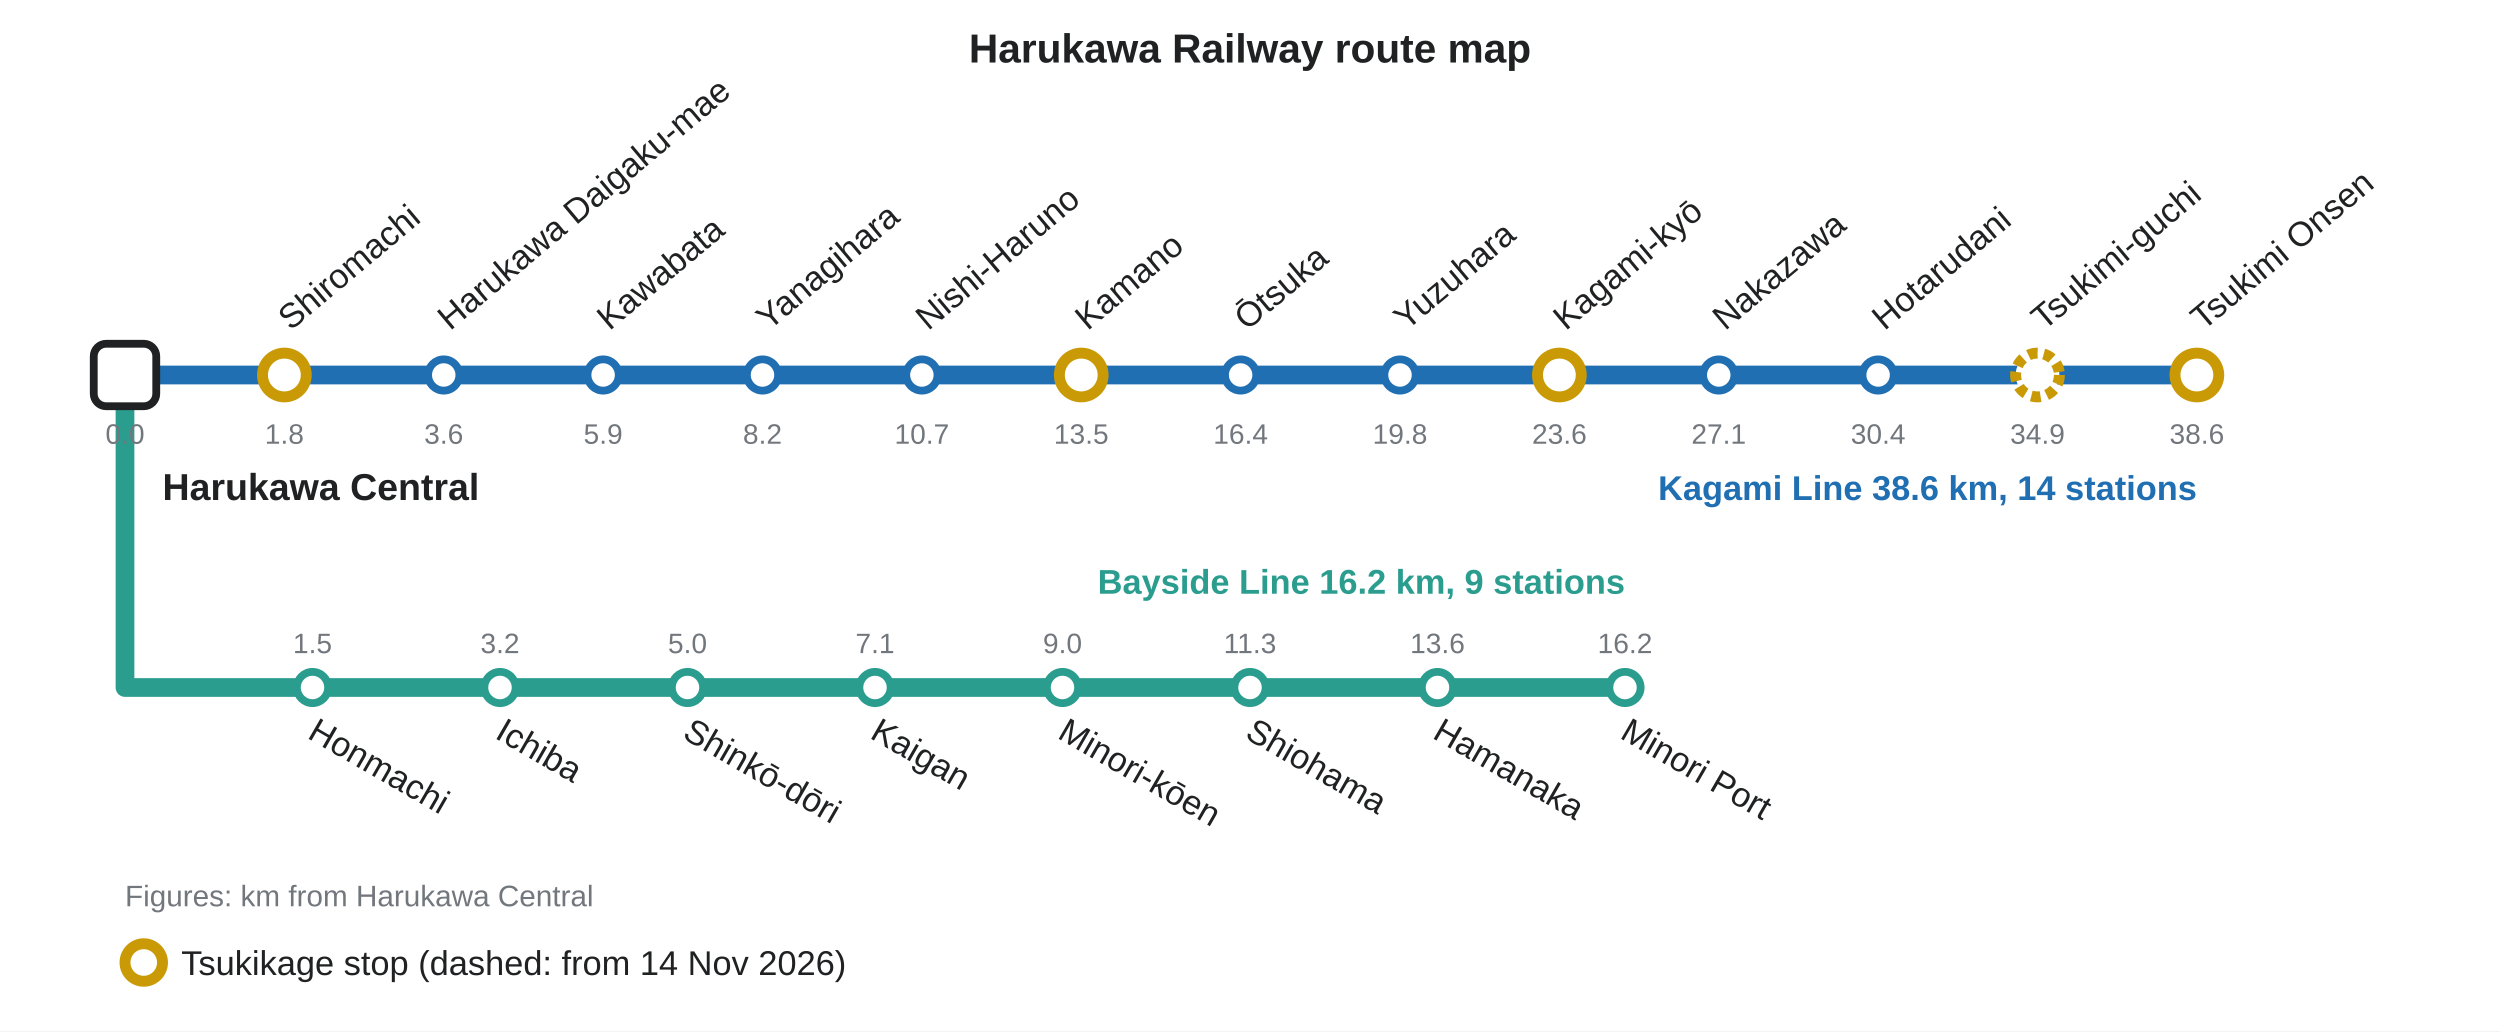
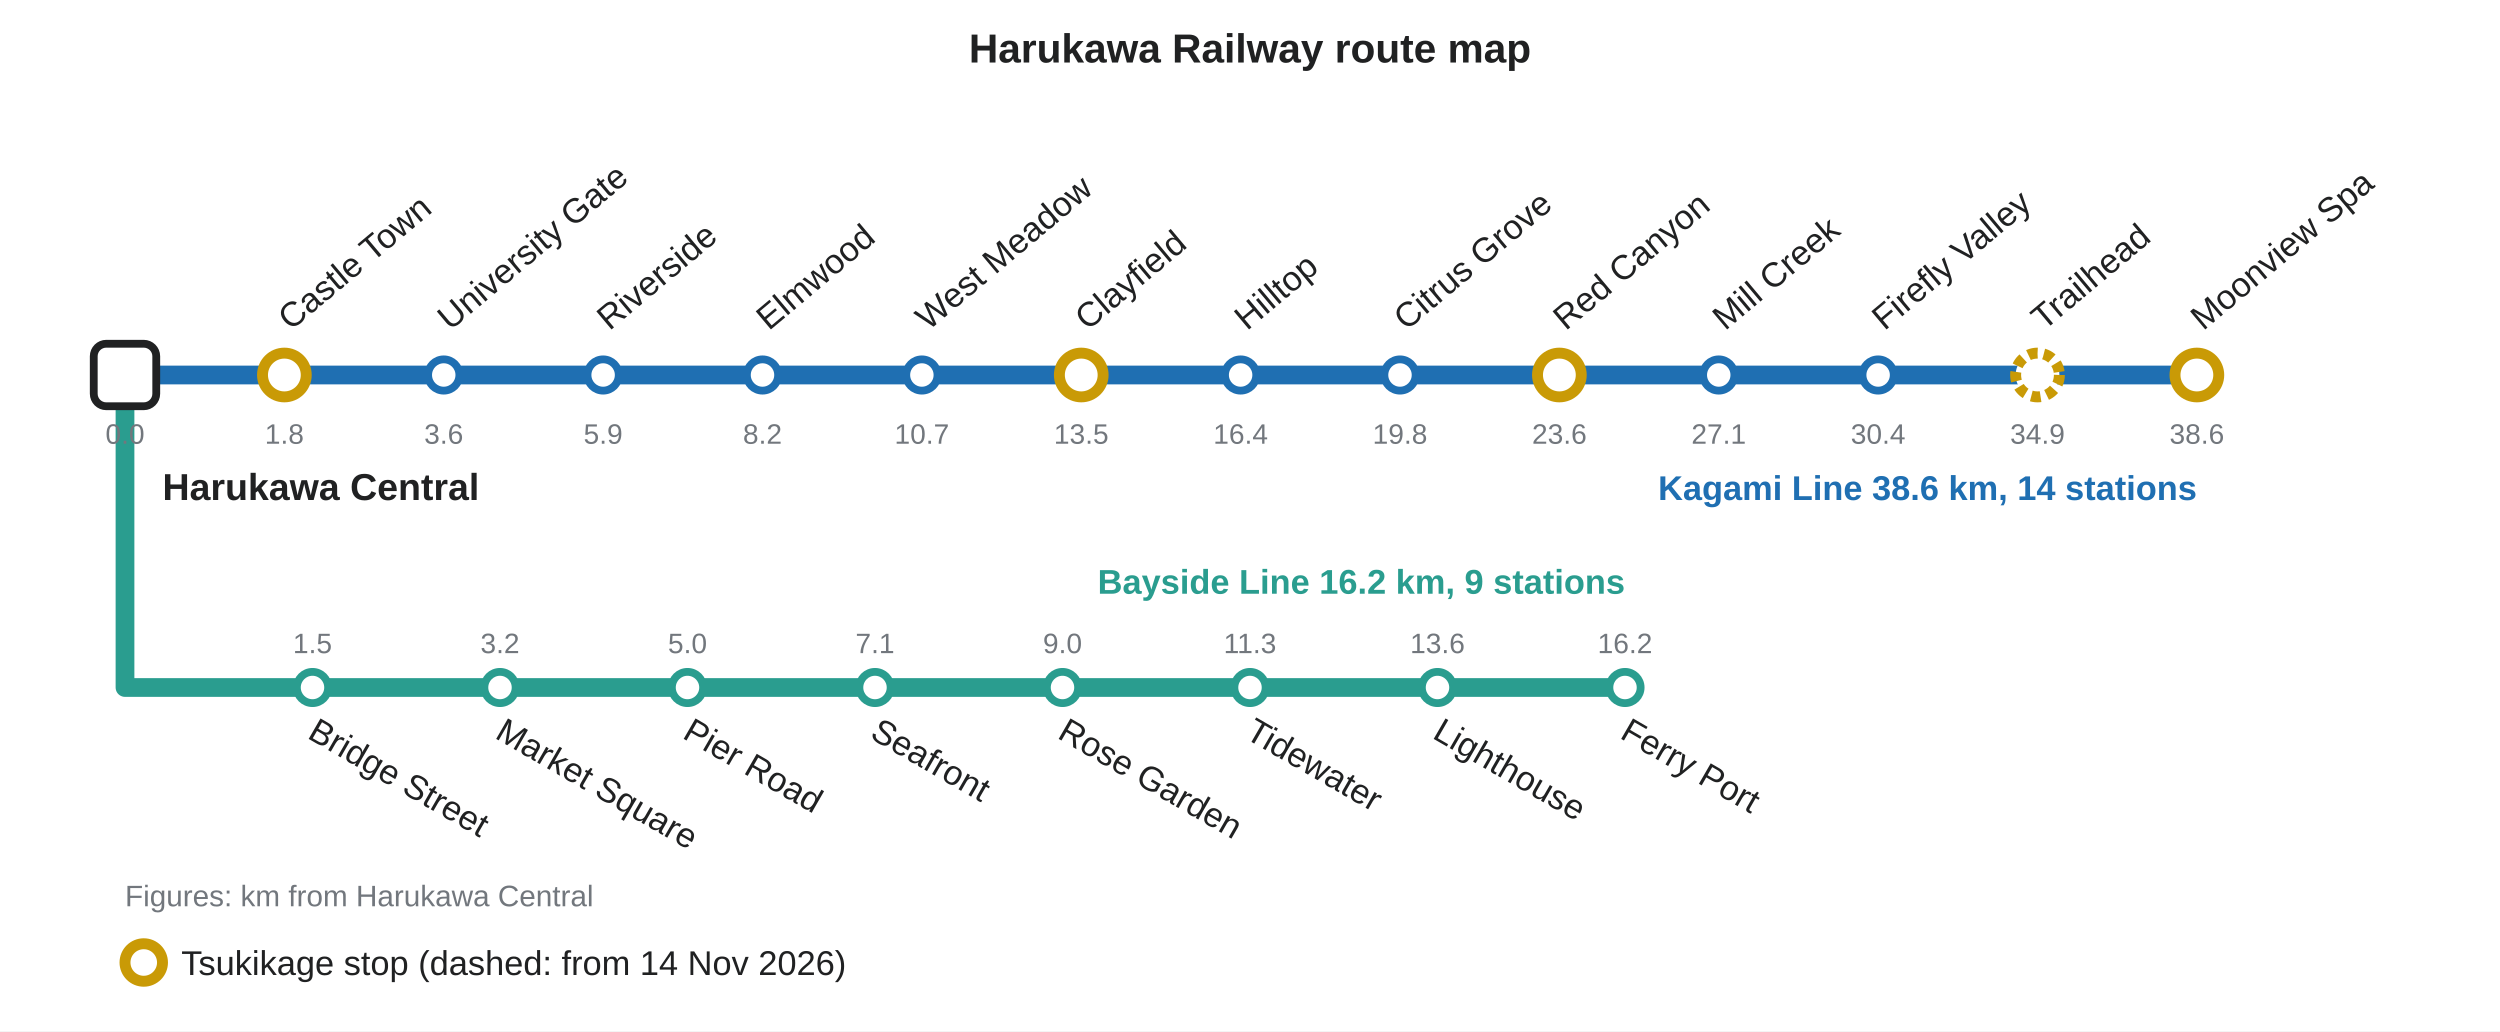
<svg xmlns="http://www.w3.org/2000/svg" viewBox="0 0 800 330" width="800" height="330" font-family="Arial, 'Helvetica Neue', 'Hiragino Sans', 'Noto Sans JP', Meiryo, sans-serif" font-size="11" fill="#202122">
  <rect width="800" height="330" fill="#fff" />
  <text x="400" y="20" text-anchor="middle" font-size="13" font-weight="bold">Harukawa Railway route map</text>
  <polyline points="40,120 703,120" stroke="#1f6fb2" stroke-width="6" fill="none" />
  <polyline points="40,120 40,220 520,220" stroke="#2a9d8f" stroke-width="6" fill="none" stroke-linejoin="round" />
  <circle cx="40" cy="120" r="7" fill="#fff" stroke="#c99a06" stroke-width="3.5" />
  <text x="40" y="142" text-anchor="middle" font-size="9" fill="#72777d">0.0</text>
  <circle cx="91" cy="120" r="7" fill="#fff" stroke="#c99a06" stroke-width="3.5" />
-   <text x="93" y="106" transform="rotate(-40 93 106)" font-size="11">Shiromachi</text>
+   <text x="93" y="106" transform="rotate(-40 93 106)" font-size="11">Castle Town</text>
  <text x="91" y="142" text-anchor="middle" font-size="9" fill="#72777d">1.8</text>
  <circle cx="142" cy="120" r="5" fill="#fff" stroke="#1f6fb2" stroke-width="2.5" />
-   <text x="144" y="106" transform="rotate(-40 144 106)" font-size="11">Harukawa Daigaku-mae</text>
+   <text x="144" y="106" transform="rotate(-40 144 106)" font-size="11">University Gate</text>
  <text x="142" y="142" text-anchor="middle" font-size="9" fill="#72777d">3.6</text>
  <circle cx="193" cy="120" r="5" fill="#fff" stroke="#1f6fb2" stroke-width="2.5" />
-   <text x="195" y="106" transform="rotate(-40 195 106)" font-size="11">Kawabata</text>
+   <text x="195" y="106" transform="rotate(-40 195 106)" font-size="11">Riverside</text>
  <text x="193" y="142" text-anchor="middle" font-size="9" fill="#72777d">5.9</text>
  <circle cx="244" cy="120" r="5" fill="#fff" stroke="#1f6fb2" stroke-width="2.5" />
-   <text x="246" y="106" transform="rotate(-40 246 106)" font-size="11">Yanagihara</text>
+   <text x="246" y="106" transform="rotate(-40 246 106)" font-size="11">Elmwood</text>
  <text x="244" y="142" text-anchor="middle" font-size="9" fill="#72777d">8.2</text>
  <circle cx="295" cy="120" r="5" fill="#fff" stroke="#1f6fb2" stroke-width="2.5" />
-   <text x="297" y="106" transform="rotate(-40 297 106)" font-size="11">Nishi-Haruno</text>
+   <text x="297" y="106" transform="rotate(-40 297 106)" font-size="11">West Meadow</text>
  <text x="295" y="142" text-anchor="middle" font-size="9" fill="#72777d">10.7</text>
  <circle cx="346" cy="120" r="7" fill="#fff" stroke="#c99a06" stroke-width="3.5" />
-   <text x="348" y="106" transform="rotate(-40 348 106)" font-size="11">Kamano</text>
+   <text x="348" y="106" transform="rotate(-40 348 106)" font-size="11">Clayfield</text>
  <text x="346" y="142" text-anchor="middle" font-size="9" fill="#72777d">13.5</text>
  <circle cx="397" cy="120" r="5" fill="#fff" stroke="#1f6fb2" stroke-width="2.5" />
-   <text x="399" y="106" transform="rotate(-40 399 106)" font-size="11">Ōtsuka</text>
+   <text x="399" y="106" transform="rotate(-40 399 106)" font-size="11">Hilltop</text>
  <text x="397" y="142" text-anchor="middle" font-size="9" fill="#72777d">16.4</text>
  <circle cx="448" cy="120" r="5" fill="#fff" stroke="#1f6fb2" stroke-width="2.5" />
-   <text x="450" y="106" transform="rotate(-40 450 106)" font-size="11">Yuzuhara</text>
+   <text x="450" y="106" transform="rotate(-40 450 106)" font-size="11">Citrus Grove</text>
  <text x="448" y="142" text-anchor="middle" font-size="9" fill="#72777d">19.8</text>
  <circle cx="499" cy="120" r="7" fill="#fff" stroke="#c99a06" stroke-width="3.5" />
-   <text x="501" y="106" transform="rotate(-40 501 106)" font-size="11">Kagami-kyō</text>
+   <text x="501" y="106" transform="rotate(-40 501 106)" font-size="11">Red Canyon</text>
  <text x="499" y="142" text-anchor="middle" font-size="9" fill="#72777d">23.6</text>
  <circle cx="550" cy="120" r="5" fill="#fff" stroke="#1f6fb2" stroke-width="2.5" />
-   <text x="552" y="106" transform="rotate(-40 552 106)" font-size="11">Nakazawa</text>
+   <text x="552" y="106" transform="rotate(-40 552 106)" font-size="11">Mill Creek</text>
  <text x="550" y="142" text-anchor="middle" font-size="9" fill="#72777d">27.1</text>
  <circle cx="601" cy="120" r="5" fill="#fff" stroke="#1f6fb2" stroke-width="2.5" />
-   <text x="603" y="106" transform="rotate(-40 603 106)" font-size="11">Hotarudani</text>
+   <text x="603" y="106" transform="rotate(-40 603 106)" font-size="11">Firefly Valley</text>
  <text x="601" y="142" text-anchor="middle" font-size="9" fill="#72777d">30.4</text>
  <circle cx="652" cy="120" r="7" fill="#fff" stroke="#c99a06" stroke-width="3.5" stroke-dasharray="3 2" />
-   <text x="654" y="106" transform="rotate(-40 654 106)" font-size="11">Tsukimi-guchi</text>
+   <text x="654" y="106" transform="rotate(-40 654 106)" font-size="11">Trailhead</text>
  <text x="652" y="142" text-anchor="middle" font-size="9" fill="#72777d">34.9</text>
  <circle cx="703" cy="120" r="7" fill="#fff" stroke="#c99a06" stroke-width="3.5" />
-   <text x="705" y="106" transform="rotate(-40 705 106)" font-size="11">Tsukimi Onsen</text>
+   <text x="705" y="106" transform="rotate(-40 705 106)" font-size="11">Moonview Spa</text>
  <text x="703" y="142" text-anchor="middle" font-size="9" fill="#72777d">38.6</text>
  <circle cx="100" cy="220" r="5" fill="#fff" stroke="#2a9d8f" stroke-width="2.5" />
-   <text x="98" y="236" transform="rotate(30 98 236)" font-size="11">Honmachi</text>
+   <text x="98" y="236" transform="rotate(30 98 236)" font-size="11">Bridge Street</text>
  <text x="100" y="209" text-anchor="middle" font-size="9" fill="#72777d">1.5</text>
  <circle cx="160" cy="220" r="5" fill="#fff" stroke="#2a9d8f" stroke-width="2.5" />
-   <text x="158" y="236" transform="rotate(30 158 236)" font-size="11">Ichiba</text>
+   <text x="158" y="236" transform="rotate(30 158 236)" font-size="11">Market Square</text>
  <text x="160" y="209" text-anchor="middle" font-size="9" fill="#72777d">3.2</text>
  <circle cx="220" cy="220" r="5" fill="#fff" stroke="#2a9d8f" stroke-width="2.5" />
-   <text x="218" y="236" transform="rotate(30 218 236)" font-size="11">Shinkō-dōri</text>
+   <text x="218" y="236" transform="rotate(30 218 236)" font-size="11">Pier Road</text>
  <text x="220" y="209" text-anchor="middle" font-size="9" fill="#72777d">5.0</text>
  <circle cx="280" cy="220" r="5" fill="#fff" stroke="#2a9d8f" stroke-width="2.5" />
-   <text x="278" y="236" transform="rotate(30 278 236)" font-size="11">Kaigan</text>
+   <text x="278" y="236" transform="rotate(30 278 236)" font-size="11">Seafront</text>
  <text x="280" y="209" text-anchor="middle" font-size="9" fill="#72777d">7.1</text>
  <circle cx="340" cy="220" r="5" fill="#fff" stroke="#2a9d8f" stroke-width="2.5" />
-   <text x="338" y="236" transform="rotate(30 338 236)" font-size="11">Minori-kōen</text>
+   <text x="338" y="236" transform="rotate(30 338 236)" font-size="11">Rose Garden</text>
  <text x="340" y="209" text-anchor="middle" font-size="9" fill="#72777d">9.0</text>
  <circle cx="400" cy="220" r="5" fill="#fff" stroke="#2a9d8f" stroke-width="2.5" />
-   <text x="398" y="236" transform="rotate(30 398 236)" font-size="11">Shiohama</text>
+   <text x="398" y="236" transform="rotate(30 398 236)" font-size="11">Tidewater</text>
  <text x="400" y="209" text-anchor="middle" font-size="9" fill="#72777d">11.3</text>
  <circle cx="460" cy="220" r="5" fill="#fff" stroke="#2a9d8f" stroke-width="2.5" />
-   <text x="458" y="236" transform="rotate(30 458 236)" font-size="11">Hamanaka</text>
+   <text x="458" y="236" transform="rotate(30 458 236)" font-size="11">Lighthouse</text>
  <text x="460" y="209" text-anchor="middle" font-size="9" fill="#72777d">13.6</text>
  <circle cx="520" cy="220" r="5" fill="#fff" stroke="#2a9d8f" stroke-width="2.5" />
-   <text x="518" y="236" transform="rotate(30 518 236)" font-size="11">Minori Port</text>
+   <text x="518" y="236" transform="rotate(30 518 236)" font-size="11">Ferry Port</text>
  <text x="520" y="209" text-anchor="middle" font-size="9" fill="#72777d">16.2</text>
  <rect x="30" y="110" width="20" height="20" rx="4" fill="#fff" stroke="#202122" stroke-width="2.5" />
  <text x="52" y="160" font-weight="bold" font-size="12">Harukawa Central</text>
  <text x="703" y="160" text-anchor="end" fill="#1f6fb2" font-weight="bold">Kagami Line 38.6 km, 14 stations</text>
  <text x="520" y="190" text-anchor="end" fill="#2a9d8f" font-weight="bold">Bayside Line 16.2 km, 9 stations</text>
  <circle cx="46" cy="308" r="6" fill="#fff" stroke="#c99a06" stroke-width="3.5" />
  <text x="58" y="312">Tsukikage stop (dashed: from 14 Nov 2026)</text>
  <text x="40" y="290" font-size="9.5" fill="#72777d">Figures: km from Harukawa Central</text>
</svg>
